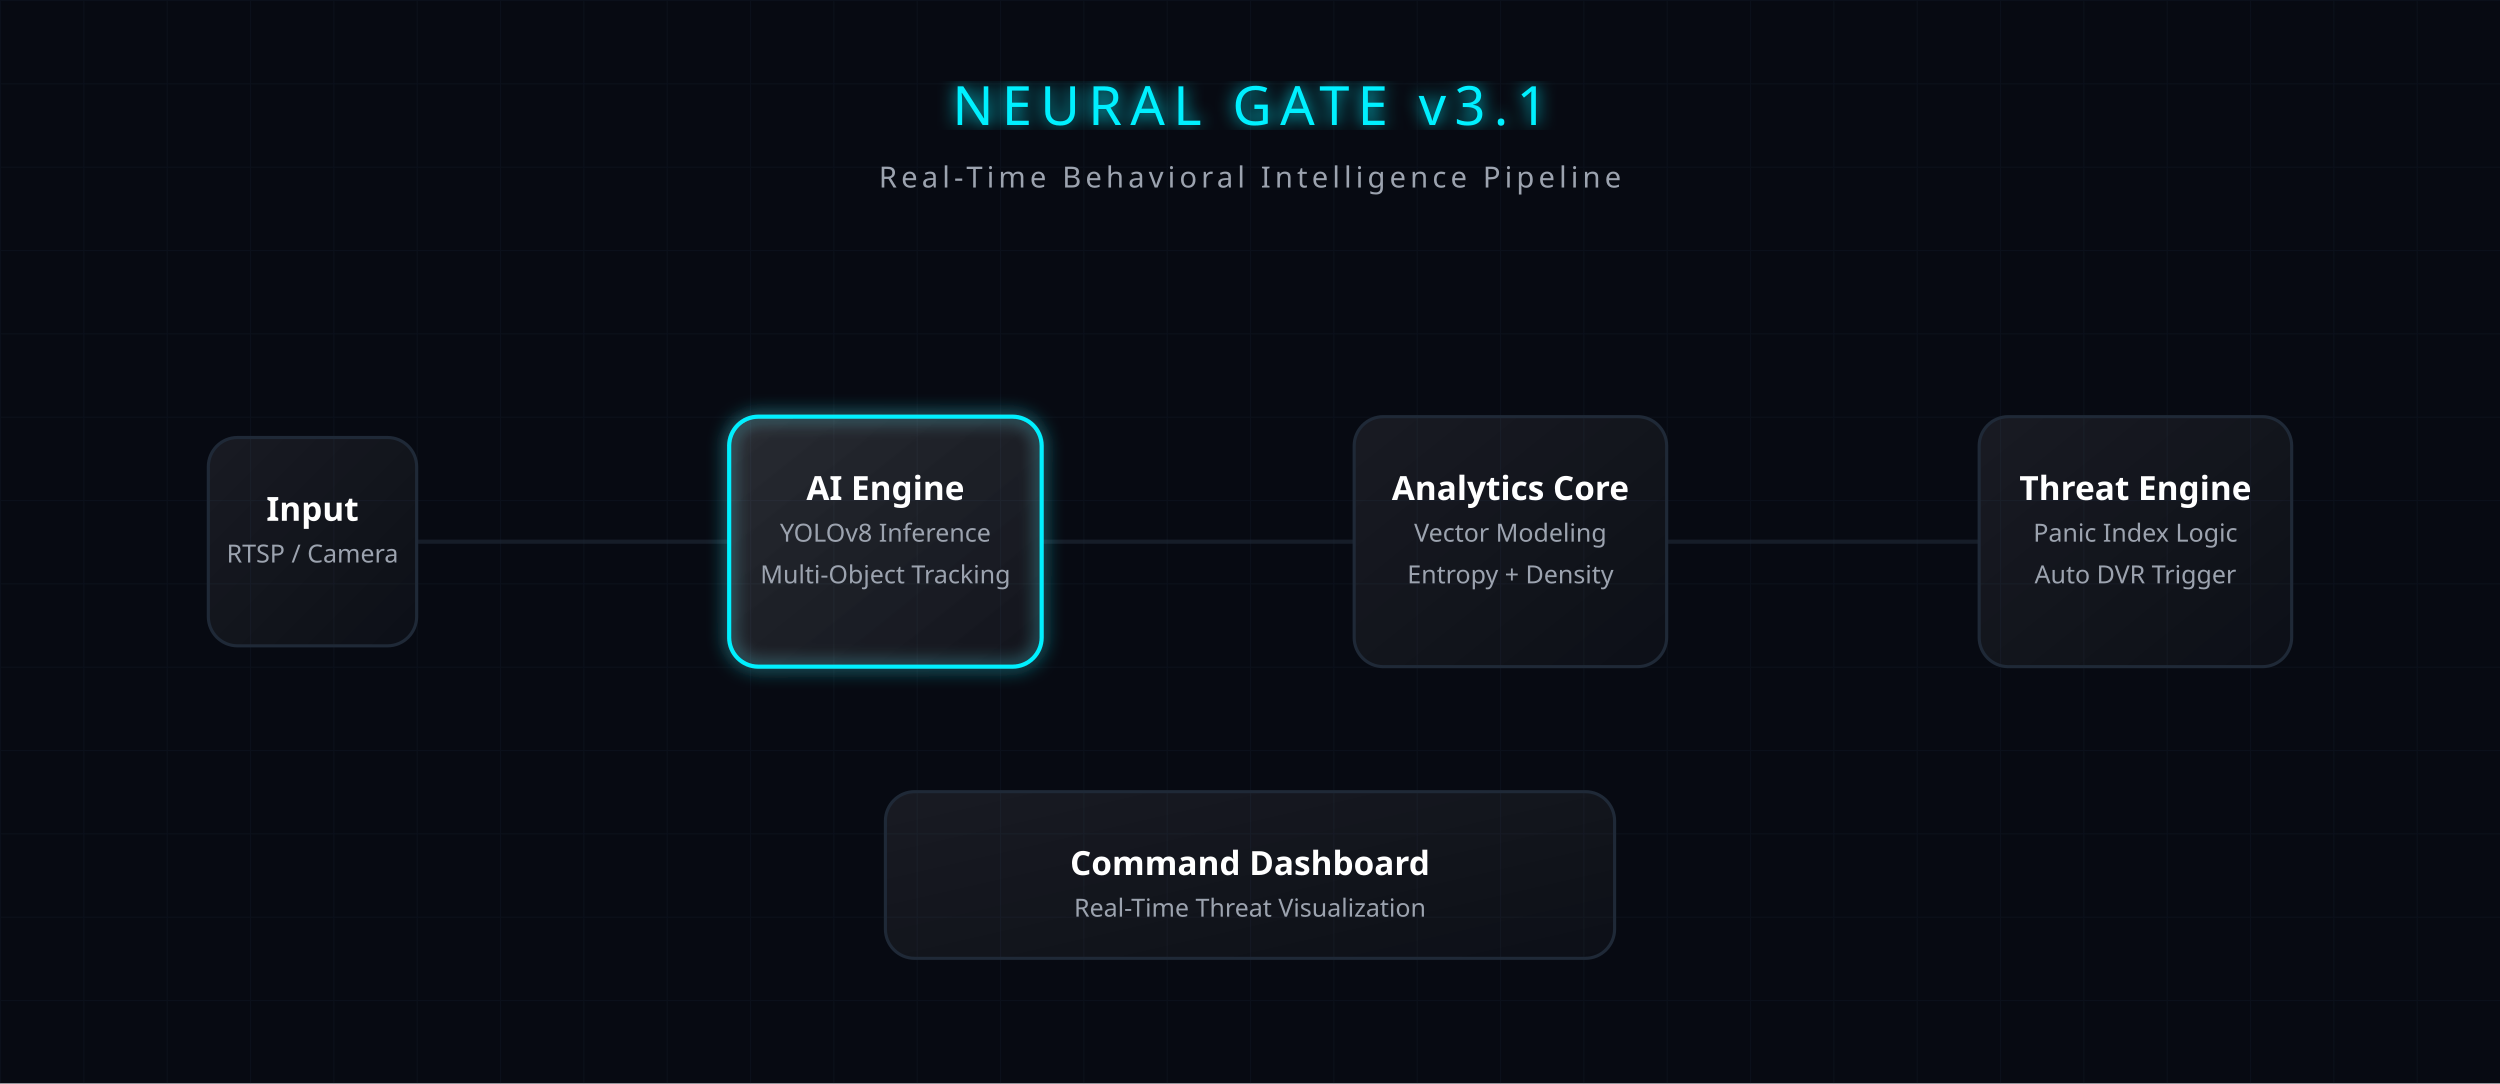
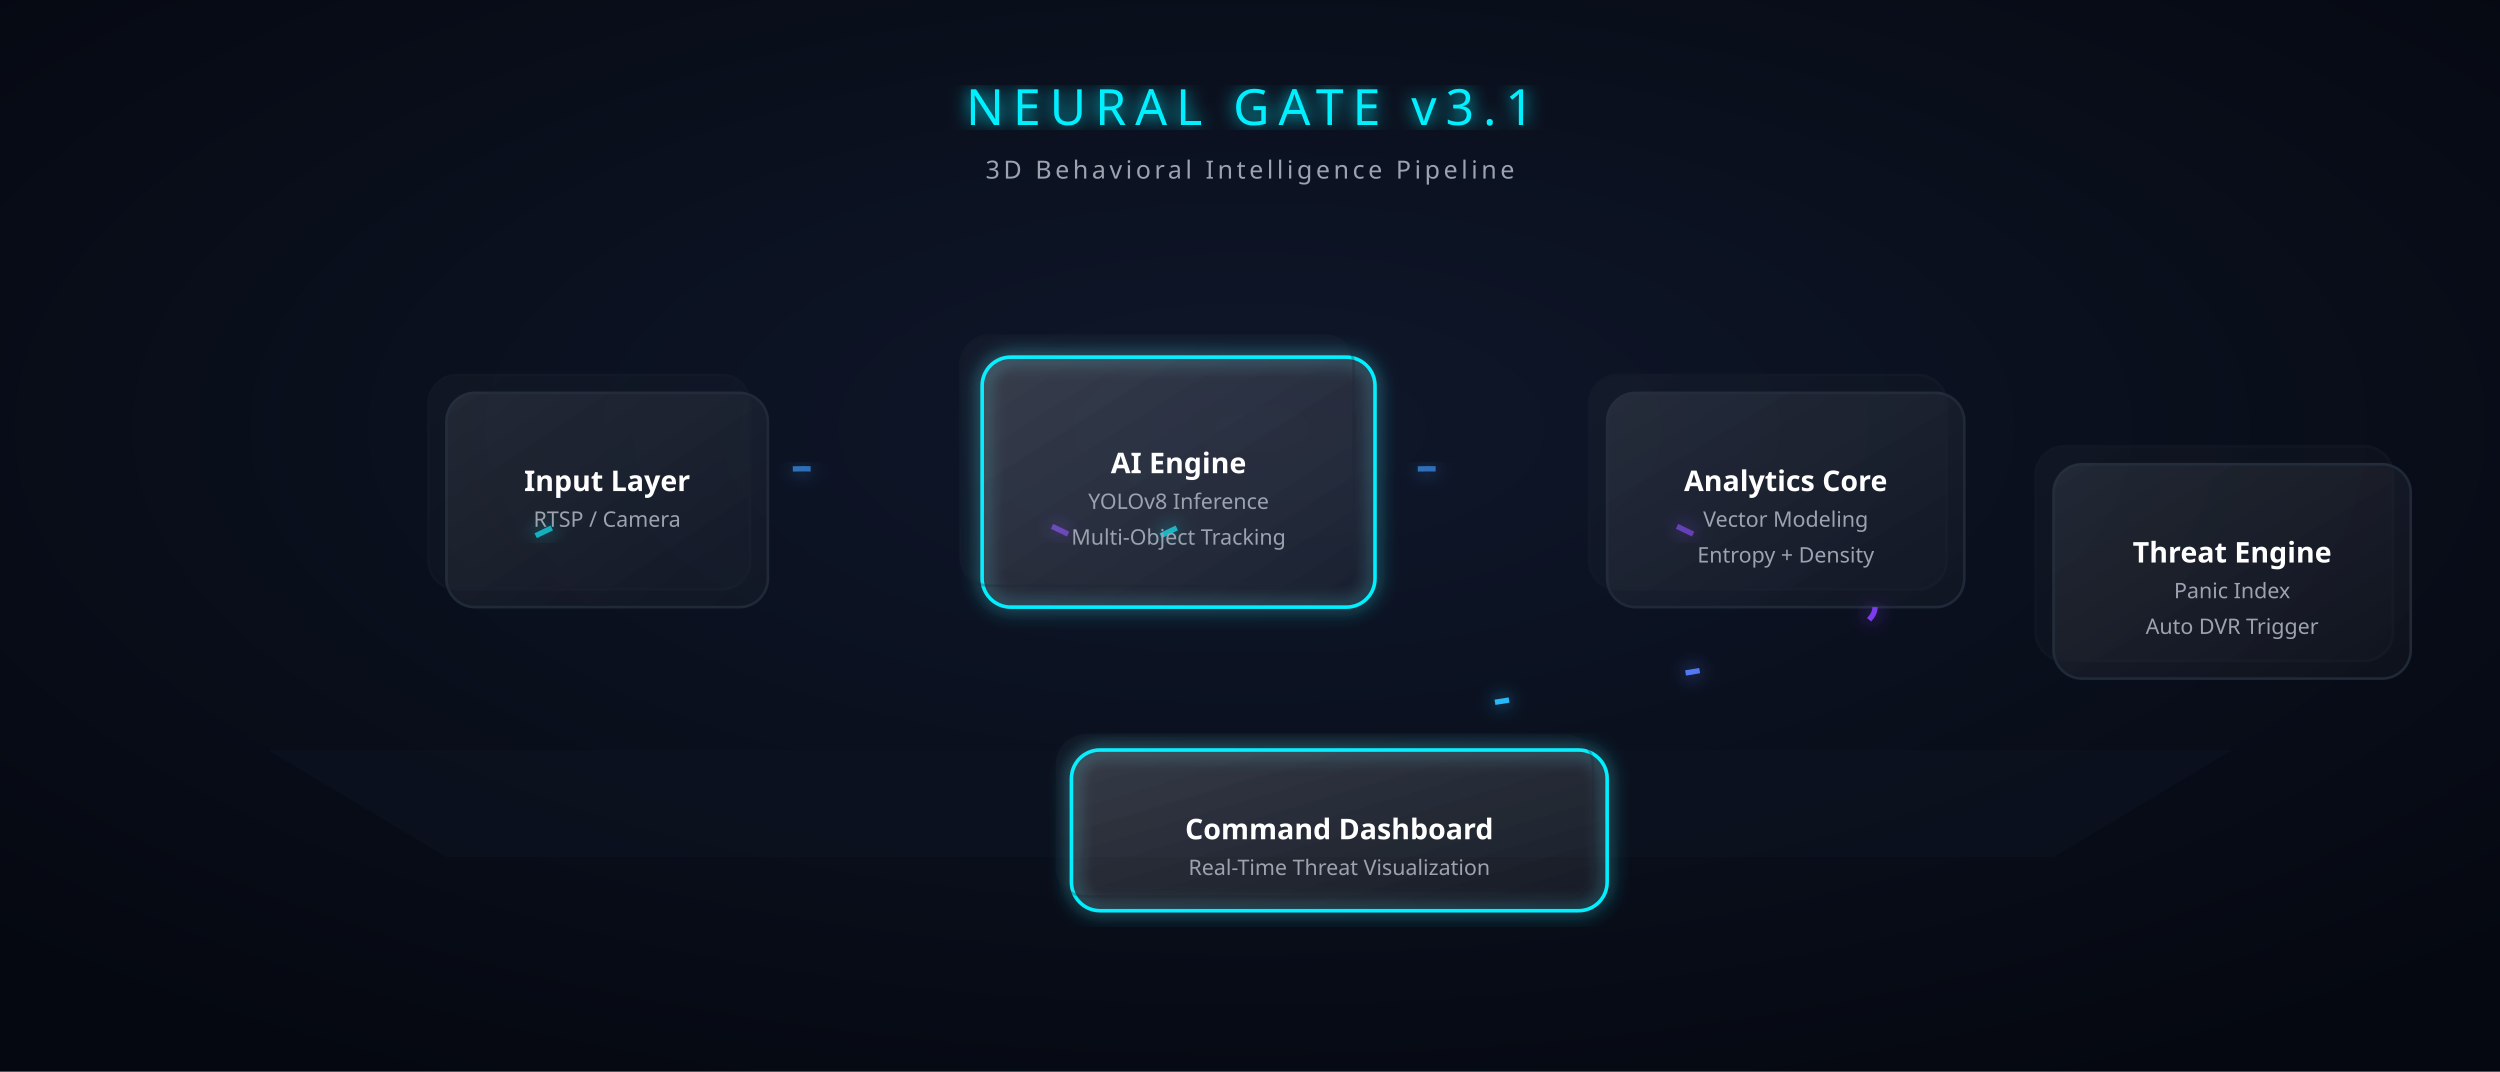
- <svg xmlns="http://www.w3.org/2000/svg" viewBox="0 0 1200 520">
-   <rect width="1200" height="520" fill="#070A12" />
+ <svg xmlns="http://www.w3.org/2000/svg" viewBox="0 0 1400 600">
+   <rect width="1400" height="600" fill="#050810" />
  <defs>
-     <pattern id="grid" width="40" height="40" patternUnits="userSpaceOnUse">
-       <path d="M40 0 L0 0 0 40" fill="none" stroke="#111827" stroke-width="1" />
-     </pattern>
+     <radialGradient id="bgGlow" cx="50%" cy="40%" r="70%">
+       <stop offset="0%" stop-color="#0F172A" />
+       <stop offset="100%" stop-color="#050810" />
+     </radialGradient>
  </defs>
-   <rect width="1200" height="520" fill="url(#grid)" opacity="0.4" />
+   <rect width="1400" height="600" fill="url(#bgGlow)" />
  <defs>
-     <linearGradient id="glass" x1="0%" y1="0%" x2="100%" y2="100%">
-       <stop offset="0%" stop-color="white" stop-opacity="0.07" />
-       <stop offset="100%" stop-color="white" stop-opacity="0.02" />
-     </linearGradient>
-     <linearGradient id="neonStroke" x1="0%" y1="0%" x2="100%" y2="0%">
-       <stop offset="0%" stop-color="#00F0FF" />
-       <stop offset="100%" stop-color="#7C3AED" />
-     </linearGradient>
    <filter id="glow">
-       <feGaussianBlur stdDeviation="4" result="blur" />
+       <feGaussianBlur stdDeviation="5" result="blur" />
      <feMerge>
        <feMergeNode in="blur" />
        <feMergeNode in="SourceGraphic" />
      </feMerge>
    </filter>
+     <linearGradient id="neonLine" x1="0%" y1="0%" x2="100%" y2="0%">
+       <stop offset="0%" stop-color="#00F0FF" />
+       <stop offset="100%" stop-color="#7C3AED" />
+     </linearGradient>
+     <linearGradient id="glass3D" x1="0%" y1="0%" x2="100%" y2="100%">
+       <stop offset="0%" stop-color="white" stop-opacity="0.08" />
+       <stop offset="100%" stop-color="white" stop-opacity="0.02" />
+     </linearGradient>
  </defs>
-   <text x="600" y="60" text-anchor="middle" fill="#00F0FF" font-family="Segoe UI" font-size="26" letter-spacing="4" filter="url(#glow)">
+   <text x="700" y="70" text-anchor="middle" fill="#00F0FF" font-size="28" font-family="Segoe UI" letter-spacing="5" filter="url(#glow)">
        NEURAL GATE v3.1
  </text>
-   <text x="600" y="90" text-anchor="middle" fill="#9CA3AF" font-family="Segoe UI" font-size="14" letter-spacing="2">
-         Real-Time Behavioral Intelligence Pipeline
+   <text x="700" y="100" text-anchor="middle" fill="#9CA3AF" font-size="14" font-family="Segoe UI" letter-spacing="2">
+         3D Behavioral Intelligence Pipeline
  </text>
-   <g opacity="0.6">
-     <path d="M200 260 H350" stroke="#1F2937" stroke-width="2" />
-     <path d="M200 260 H350" stroke="url(#neonStroke)" stroke-width="3" stroke-dasharray="8 120" filter="url(#glow)">
-       <animate attributeName="stroke-dashoffset" from="0" to="-128" dur="3s" repeatCount="indefinite" />
+   <polygon points="150,420 1250,420 1150,480 250,480" fill="#0B1220" opacity="0.6" />
+   <g opacity="0.7">
+     <path d="M300 300 C400 250, 500 250, 600 300" stroke="url(#neonLine)" stroke-width="3" fill="none" stroke-dasharray="10 140" filter="url(#glow)">
+       <animate attributeName="stroke-dashoffset" from="0" to="-150" dur="3s" repeatCount="indefinite" />
    </path>
-     <path d="M500 260 H650" stroke="#1F2937" stroke-width="2" />
-     <path d="M500 260 H650" stroke="url(#neonStroke)" stroke-width="3" stroke-dasharray="8 120" filter="url(#glow)">
-       <animate attributeName="stroke-dashoffset" from="0" to="-128" dur="3s" begin="0.5s" repeatCount="indefinite" />
-     </path>
-     <path d="M800 260 H950" stroke="#1F2937" stroke-width="2" />
-     <path d="M800 260 H950" stroke="url(#neonStroke)" stroke-width="3" stroke-dasharray="8 120" filter="url(#glow)">
-       <animate attributeName="stroke-dashoffset" from="0" to="-128" dur="3s" begin="1s" repeatCount="indefinite" />
+     <path d="M650 300 C750 250, 850 250, 950 300" stroke="url(#neonLine)" stroke-width="3" fill="none" stroke-dasharray="10 140" filter="url(#glow)">
+       <animate attributeName="stroke-dashoffset" from="0" to="-150" dur="3s" begin="0.5s" repeatCount="indefinite" />
    </path>
  </g>
  <style>
-     .node {
-       fill: url(#glass);
+     .node3d {
+       fill: url(#glass3D);
      stroke: #1F2937;
      stroke-width: 1.5;
-       rx: 14;
+       rx: 16;
    }
    .node-title {
-       fill: #FFFFFF;
+       fill: white;
      font-family: 'Segoe UI';
      font-size: 16px;
      font-weight: 600;
      text-anchor: middle;
    }
    .node-sub {
      fill: #9CA3AF;
      font-family: 'Segoe UI';
      font-size: 12px;
      text-anchor: middle;
    }
    .active {
      stroke: #00F0FF;
      stroke-width: 2;
      filter: url(#glow);
    }
  </style>
-   <g>
-     <rect x="100" y="210" width="100" height="100" class="node" />
-     <text x="150" y="250" class="node-title">Input</text>
-     <text x="150" y="270" class="node-sub">RTSP / Camera</text>
+   <g transform="translate(250,220)">
+     <rect width="180" height="120" class="node3d" />
+     <rect width="180" height="120" class="node3d" transform="translate(-10,-10)" opacity="0.3" />
+     <text x="90" y="55" class="node-title">Input Layer</text>
+     <text x="90" y="75" class="node-sub">RTSP / Camera</text>
  </g>
-   <g>
-     <rect x="350" y="200" width="150" height="120" class="node active" />
-     <text x="425" y="240" class="node-title">AI Engine</text>
-     <text x="425" y="260" class="node-sub">YOLOv8 Inference</text>
-     <text x="425" y="280" class="node-sub">Multi-Object Tracking</text>
+   <g transform="translate(550,200)">
+     <rect width="220" height="140" class="node3d active" />
+     <rect width="220" height="140" class="node3d" transform="translate(-12,-12)" opacity="0.3" />
+     <text x="110" y="65" class="node-title">AI Engine</text>
+     <text x="110" y="85" class="node-sub">YOLOv8 Inference</text>
+     <text x="110" y="105" class="node-sub">Multi-Object Tracking</text>
  </g>
-   <g>
-     <rect x="650" y="200" width="150" height="120" class="node" />
-     <text x="725" y="240" class="node-title">Analytics Core</text>
-     <text x="725" y="260" class="node-sub">Vector Modeling</text>
-     <text x="725" y="280" class="node-sub">Entropy + Density</text>
+   <g transform="translate(900,220)">
+     <rect width="200" height="120" class="node3d" />
+     <rect width="200" height="120" class="node3d" transform="translate(-10,-10)" opacity="0.3" />
+     <text x="100" y="55" class="node-title">Analytics Core</text>
+     <text x="100" y="75" class="node-sub">Vector Modeling</text>
+     <text x="100" y="95" class="node-sub">Entropy + Density</text>
  </g>
-   <g>
-     <rect x="950" y="200" width="150" height="120" class="node" />
-     <text x="1025" y="240" class="node-title">Threat Engine</text>
-     <text x="1025" y="260" class="node-sub">Panic Index Logic</text>
-     <text x="1025" y="280" class="node-sub">Auto DVR Trigger</text>
+   <g transform="translate(1150,260)">
+     <rect width="200" height="120" class="node3d" />
+     <rect width="200" height="120" class="node3d" transform="translate(-10,-10)" opacity="0.3" />
+     <text x="100" y="55" class="node-title">Threat Engine</text>
+     <text x="100" y="75" class="node-sub">Panic Index</text>
+     <text x="100" y="95" class="node-sub">Auto DVR Trigger</text>
  </g>
-   <g>
-     <rect x="425" y="380" width="350" height="80" class="node" />
-     <text x="600" y="420" class="node-title">Command Dashboard</text>
-     <text x="600" y="440" class="node-sub">Real-Time Threat Visualization</text>
+   <g transform="translate(600,420)">
+     <rect width="300" height="90" class="node3d active" />
+     <rect width="300" height="90" class="node3d" transform="translate(-8,-8)" opacity="0.3" />
+     <text x="150" y="50" class="node-title">Command Dashboard</text>
+     <text x="150" y="70" class="node-sub">Real-Time Threat Visualization</text>
  </g>
-   <path d="M1025 320 V380" stroke="url(#neonStroke)" stroke-width="2" stroke-dasharray="6 80" filter="url(#glow)">
-     <animate attributeName="stroke-dashoffset" from="0" to="-86" dur="2.5s" repeatCount="indefinite" />
+   <path d="M1050 340 C1050 380, 750 390, 750 420" stroke="url(#neonLine)" stroke-width="3" fill="none" stroke-dasharray="8 100" filter="url(#glow)">
+     <animate attributeName="stroke-dashoffset" from="0" to="-108" dur="2.5s" repeatCount="indefinite" />
  </path>
</svg>
